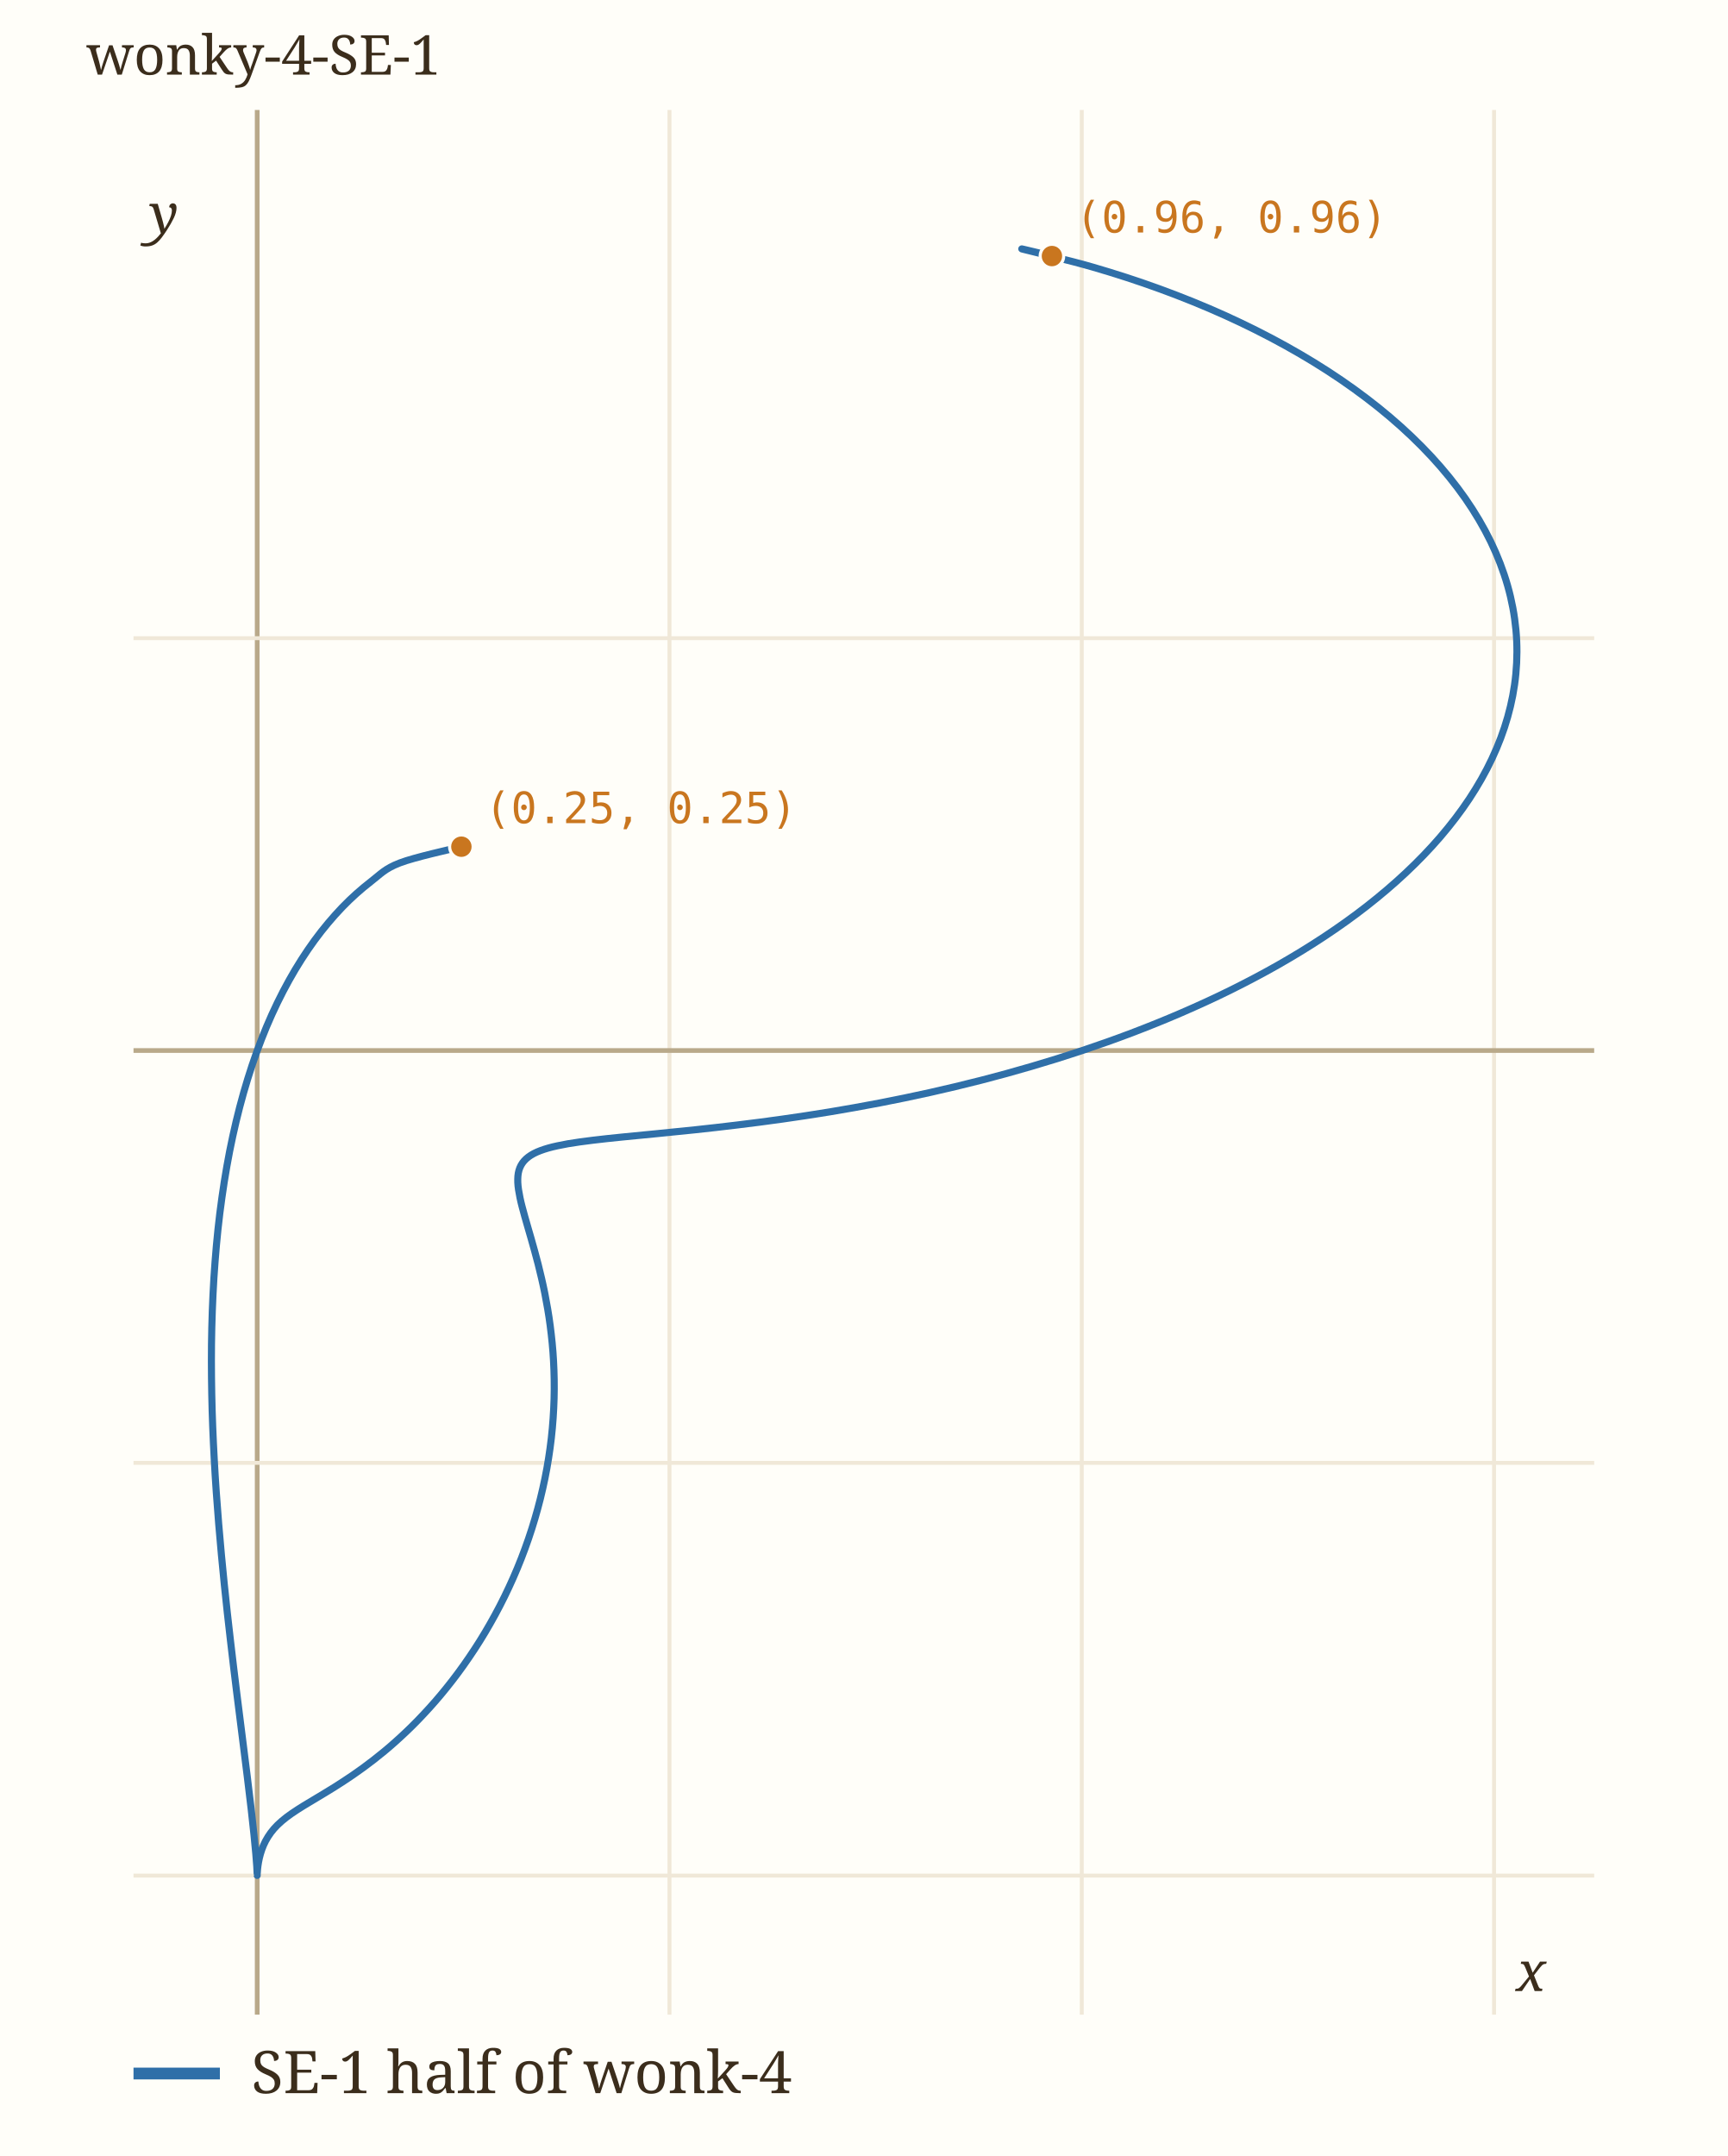
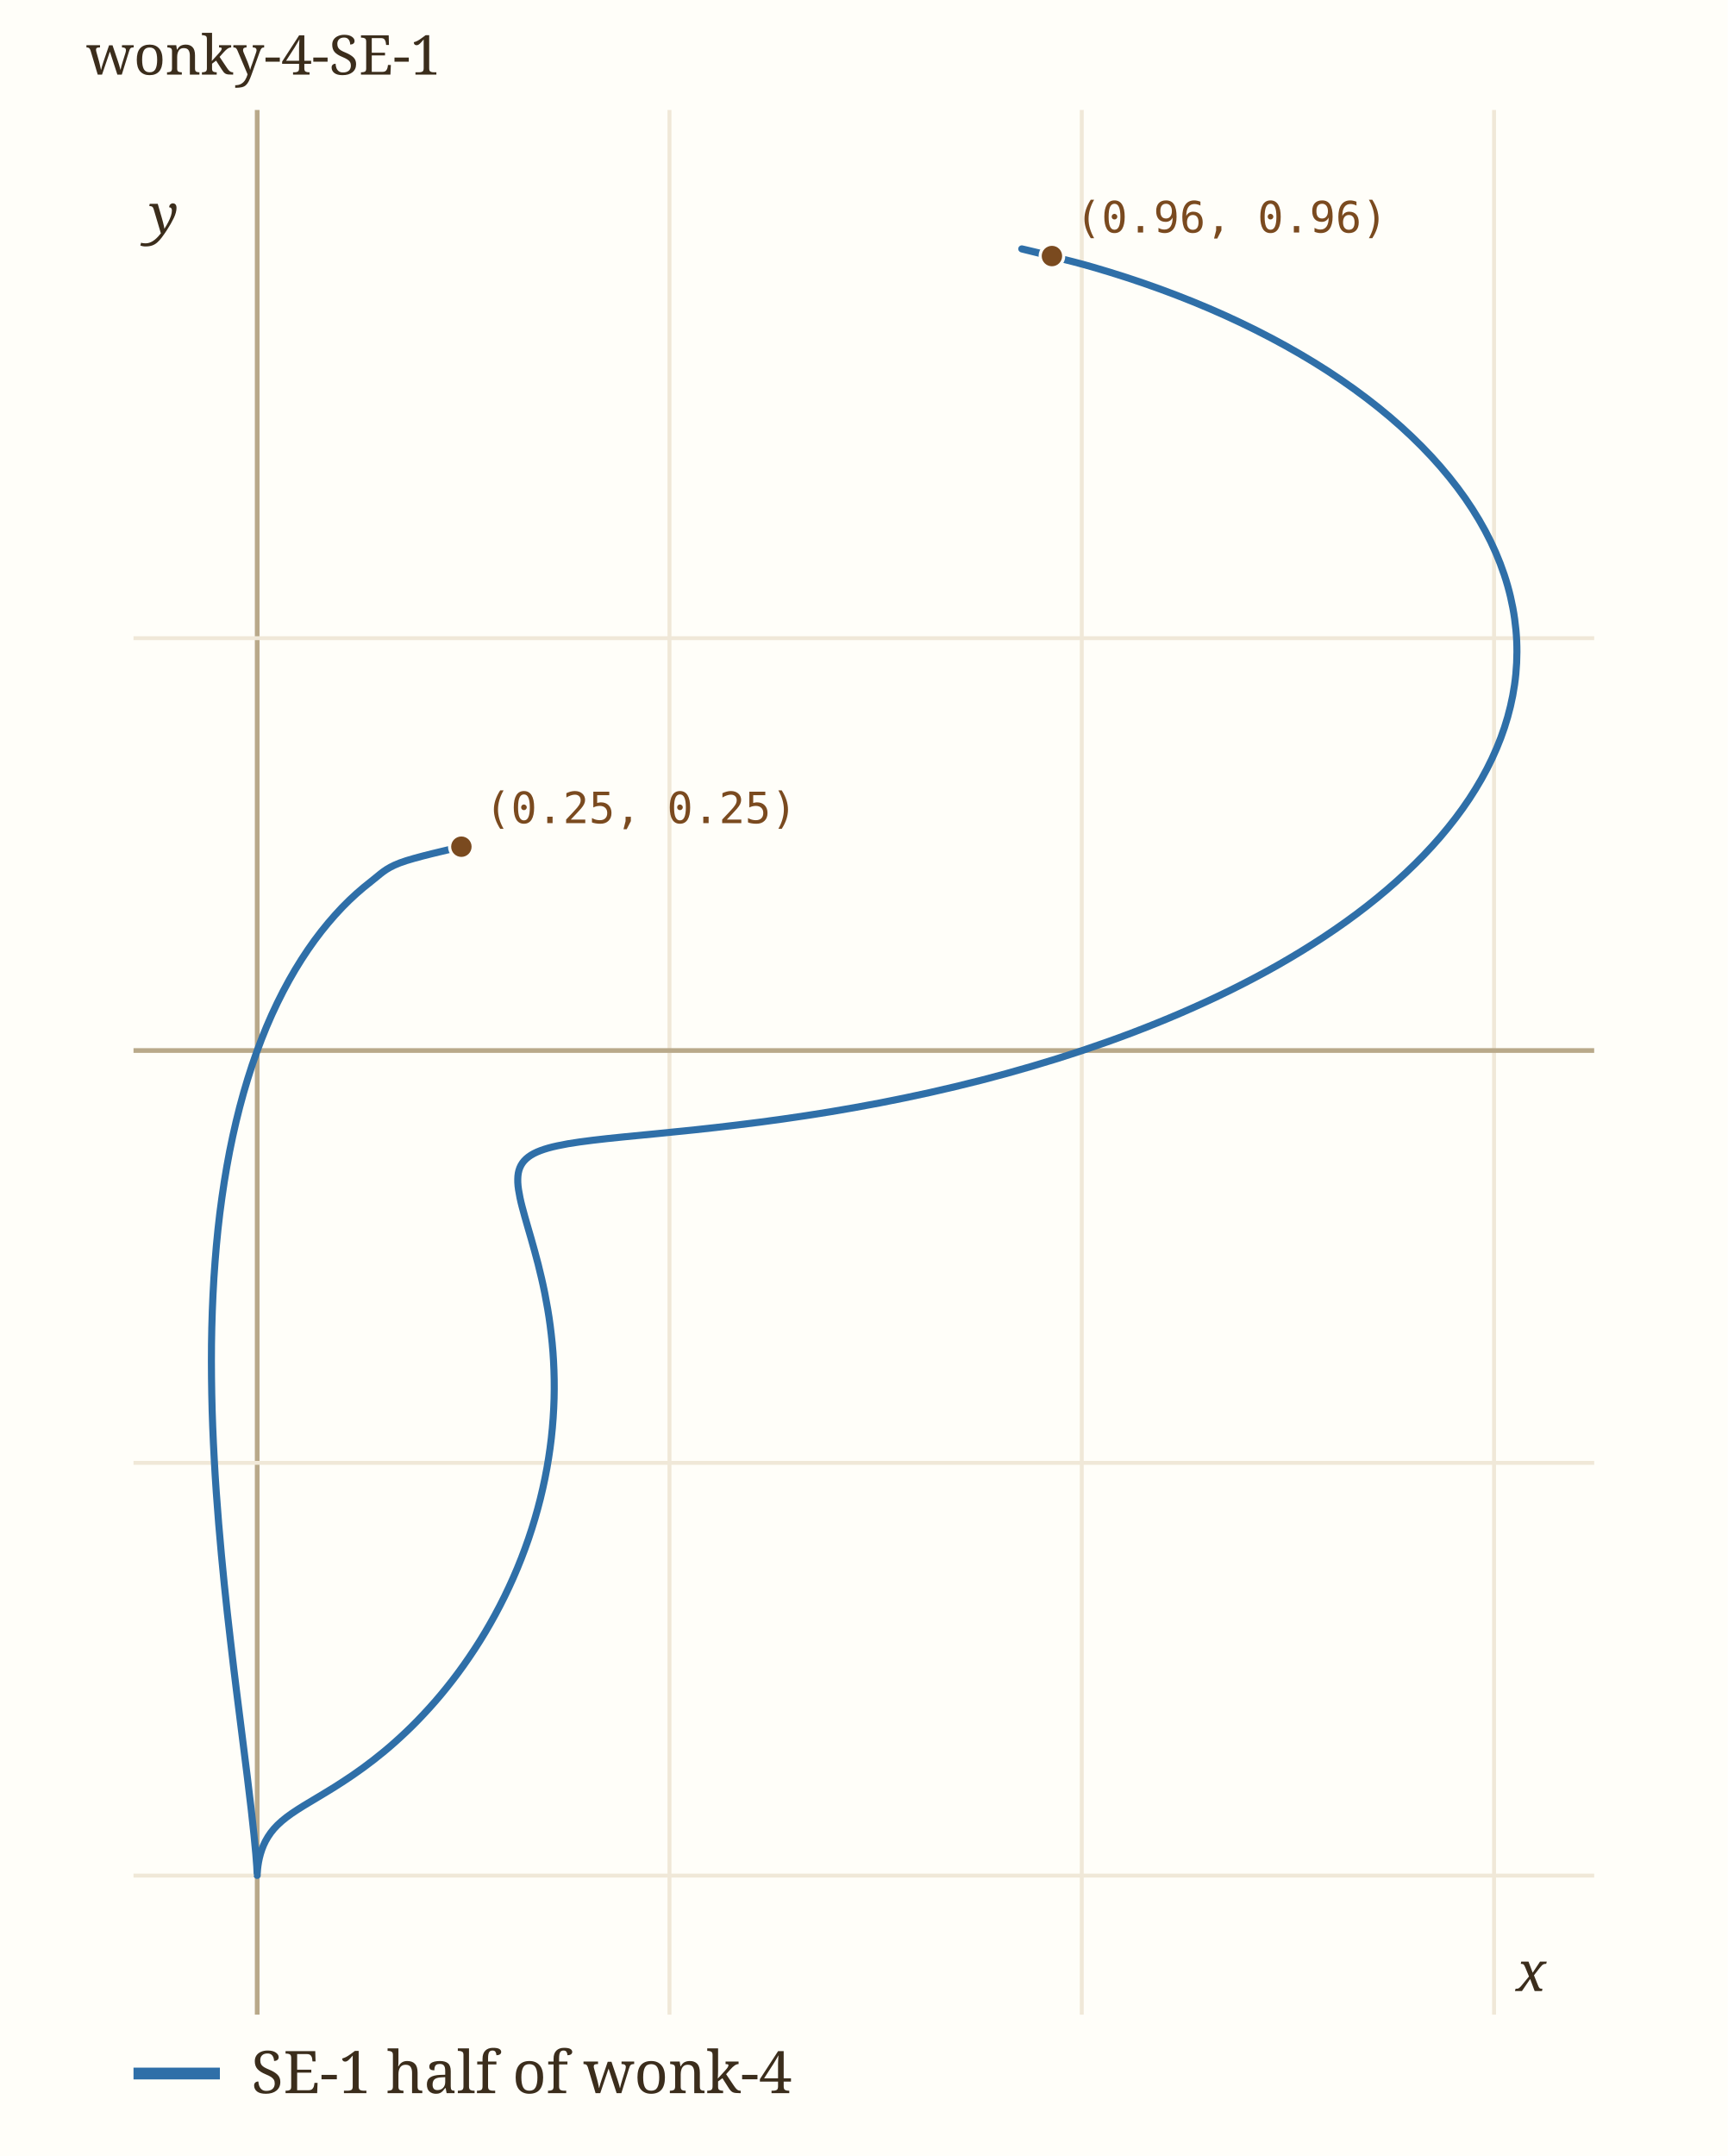
<svg xmlns="http://www.w3.org/2000/svg" viewBox="0 0 440 549" width="440" height="549" role="img" aria-label="wonky-4-SE-1" data-panel="wonky-4-SE-1">
  <rect x="0" y="0" width="440" height="549" fill="#fffef9" />
  <clipPath id="clip-wonky-4-SE-1">
    <rect x="34" y="28" width="372" height="485" />
  </clipPath>
  <g clip-path="url(#clip-wonky-4-SE-1)">
    <line x1="65.5" x2="65.5" y1="28" y2="513" stroke="#b9a98a" stroke-width="1.2" />
    <line x1="170.5" x2="170.5" y1="28" y2="513" stroke="#f0e8d8" stroke-width="1" />
    <text x="170.5" y="527.0" font-family="ui-monospace, Menlo, monospace" font-size="11" fill="#9c8a6a" text-anchor="middle">0.5</text>
    <line x1="275.5" x2="275.5" y1="28" y2="513" stroke="#f0e8d8" stroke-width="1" />
    <text x="275.5" y="527.0" font-family="ui-monospace, Menlo, monospace" font-size="11" fill="#9c8a6a" text-anchor="middle">1</text>
    <line x1="380.5" x2="380.5" y1="28" y2="513" stroke="#f0e8d8" stroke-width="1" />
    <text x="380.5" y="527.0" font-family="ui-monospace, Menlo, monospace" font-size="11" fill="#9c8a6a" text-anchor="middle">1.5</text>
    <line x1="34" x2="406" y1="477.6" y2="477.6" stroke="#f0e8d8" stroke-width="1" />
    <text x="28.0" y="481.6" font-family="ui-monospace, Menlo, monospace" font-size="11" fill="#9c8a6a" text-anchor="end">-1</text>
    <line x1="34" x2="406" y1="372.5" y2="372.5" stroke="#f0e8d8" stroke-width="1" />
    <text x="28.0" y="376.5" font-family="ui-monospace, Menlo, monospace" font-size="11" fill="#9c8a6a" text-anchor="end">-0.5</text>
    <line x1="34" x2="406" y1="267.5" y2="267.5" stroke="#b9a98a" stroke-width="1.2" />
    <line x1="34" x2="406" y1="162.5" y2="162.5" stroke="#f0e8d8" stroke-width="1" />
    <text x="28.0" y="166.5" font-family="ui-monospace, Menlo, monospace" font-size="11" fill="#9c8a6a" text-anchor="end">0.5</text>
    <path d="M117.45,215.59 C114.84,216.28 105.63,218.26 101.80,219.74 C97.97,221.22 96.92,222.59 94.48,224.47 C92.03,226.36 89.54,228.56 87.14,231.05 C84.75,233.55 82.36,236.37 80.10,239.46 C77.84,242.56 75.65,245.97 73.61,249.64 C71.57,253.30 69.64,257.27 67.88,261.45 C66.13,265.64 64.51,270.11 63.08,274.75 C61.64,279.40 60.37,284.30 59.28,289.32 C58.18,294.35 57.27,299.60 56.52,304.92 C55.76,310.24 55.19,315.74 54.77,321.26 C54.34,326.79 54.08,332.44 53.94,338.05 C53.80,343.67 53.82,349.37 53.93,354.98 C54.03,360.59 54.27,366.22 54.57,371.72 C54.86,377.22 55.26,382.68 55.69,387.97 C56.12,393.25 56.62,398.44 57.12,403.42 C57.62,408.39 58.17,413.23 58.70,417.80 C59.22,422.38 59.77,426.78 60.27,430.89 C60.78,435.00 61.28,438.89 61.73,442.48 C62.18,446.08 62.60,449.41 62.98,452.45 C63.35,455.48 63.68,458.23 63.97,460.69 C64.25,463.15 64.49,465.31 64.68,467.20 C64.88,469.08 65.03,470.67 65.14,472.01 C65.26,473.35 65.33,474.39 65.39,475.23 C65.45,476.06 65.47,476.62 65.48,477.01 C65.50,477.39 65.49,477.54 65.50,477.55 C65.50,477.56 65.49,477.37 65.51,477.09 C65.53,476.81 65.55,476.36 65.60,475.86 C65.66,475.37 65.73,474.75 65.85,474.12 C65.97,473.48 66.12,472.77 66.33,472.07 C66.54,471.37 66.78,470.62 67.10,469.90 C67.42,469.18 67.78,468.45 68.23,467.75 C68.67,467.05 69.17,466.36 69.76,465.68 C70.35,465.01 71.01,464.36 71.77,463.71 C72.52,463.06 73.35,462.44 74.28,461.79 C75.21,461.14 76.23,460.50 77.35,459.80 C78.46,459.11 79.67,458.41 80.98,457.62 C82.28,456.83 83.68,456.01 85.17,455.07 C86.66,454.12 88.24,453.12 89.90,451.97 C91.55,450.83 93.30,449.58 95.09,448.18 C96.89,446.78 98.77,445.25 100.66,443.55 C102.55,441.86 104.51,440.02 106.46,438.00 C108.40,435.99 110.39,433.82 112.33,431.49 C114.27,429.16 116.22,426.66 118.08,424.03 C119.95,421.39 121.80,418.59 123.53,415.68 C125.26,412.77 126.94,409.71 128.47,406.58 C130.01,403.44 131.46,400.18 132.75,396.87 C134.04,393.57 135.21,390.17 136.21,386.77 C137.22,383.37 138.08,379.90 138.78,376.47 C139.48,373.04 140.02,369.58 140.41,366.19 C140.79,362.81 141.02,359.43 141.11,356.16 C141.20,352.89 141.14,349.66 140.97,346.56 C140.81,343.46 140.49,340.43 140.12,337.56 C139.75,334.68 139.25,331.91 138.74,329.29 C138.22,326.68 137.62,324.19 137.04,321.87 C136.45,319.54 135.82,317.36 135.25,315.33 C134.68,313.31 134.10,311.44 133.63,309.71 C133.16,307.99 132.72,306.42 132.43,304.99 C132.14,303.56 131.92,302.28 131.87,301.12 C131.83,299.95 131.89,298.94 132.16,298.02 C132.43,297.10 132.85,296.31 133.48,295.60 C134.11,294.89 134.91,294.29 135.94,293.74 C136.97,293.20 138.20,292.75 139.66,292.33 C141.11,291.92 142.78,291.58 144.66,291.24 C146.54,290.91 148.64,290.64 150.95,290.35 C153.25,290.06 155.78,289.81 158.49,289.53 C161.20,289.25 164.12,288.98 167.21,288.68 C170.29,288.37 173.57,288.05 176.99,287.69 C180.41,287.32 184.01,286.93 187.71,286.47 C191.42,286.02 195.28,285.53 199.22,284.97 C203.17,284.41 207.24,283.80 211.36,283.12 C215.48,282.43 219.71,281.69 223.95,280.87 C228.19,280.05 232.51,279.16 236.82,278.20 C241.13,277.23 245.49,276.20 249.81,275.09 C254.13,273.98 258.47,272.79 262.75,271.53 C267.03,270.28 271.26,268.96 275.50,267.55 C279.73,266.13 283.94,264.65 288.16,263.05 C292.38,261.44 296.63,259.74 300.83,257.92 C305.03,256.10 309.24,254.18 313.36,252.14 C317.48,250.10 321.57,247.95 325.54,245.69 C329.52,243.42 333.43,241.04 337.19,238.55 C340.95,236.06 344.62,233.45 348.10,230.73 C351.57,228.01 354.92,225.18 358.04,222.24 C361.16,219.31 364.11,216.26 366.80,213.13 C369.49,209.99 371.98,206.75 374.18,203.43 C376.37,200.11 378.33,196.69 379.96,193.21 C381.59,189.73 382.96,186.17 383.97,182.56 C384.99,178.96 385.70,175.28 386.05,171.59 C386.40,167.89 386.42,164.14 386.07,160.40 C385.72,156.66 385.02,152.88 383.95,149.13 C382.88,145.38 381.44,141.62 379.65,137.92 C377.85,134.22 375.68,130.53 373.17,126.92 C370.65,123.32 367.77,119.75 364.57,116.29 C361.37,112.84 357.81,109.44 353.97,106.18 C350.13,102.92 345.95,99.75 341.53,96.73 C337.12,93.72 332.39,90.82 327.47,88.09 C322.55,85.36 317.36,82.76 312.04,80.35 C306.71,77.94 301.15,75.69 295.52,73.63 C289.88,71.57 284.06,69.68 278.22,67.99 C272.38,66.29 262.20,63.92 260.47,63.45 C258.74,62.98 266.62,64.90 267.85,65.19" fill="none" stroke="#2f6fa8" stroke-width="1.8" stroke-linecap="round" data-path="wonky-4-SE-1" />
-     <circle cx="117.5" cy="215.6" r="3" fill="#c9761f" stroke="#fffef9" stroke-width="0.8" />
-     <text x="123.5" y="209.6" font-family="ui-monospace, Menlo, monospace" font-size="11" fill="#c9761f">(0.25, 0.25)</text>
-     <circle cx="267.9" cy="65.2" r="3" fill="#c9761f" stroke="#fffef9" stroke-width="0.8" />
-     <text x="273.9" y="59.2" font-family="ui-monospace, Menlo, monospace" font-size="11" fill="#c9761f">(0.96, 0.96)</text>
+     <circle cx="117.5" cy="215.6" r="3" fill="#7a4a1f" stroke="#fffef9" stroke-width="0.8" />
+     <text x="123.5" y="209.6" font-family="ui-monospace, Menlo, monospace" font-size="11" fill="#7a4a1f">(0.25, 0.25)</text>
+     <circle cx="267.9" cy="65.2" r="3" fill="#7a4a1f" stroke="#fffef9" stroke-width="0.8" />
+     <text x="273.9" y="59.2" font-family="ui-monospace, Menlo, monospace" font-size="11" fill="#7a4a1f">(0.96, 0.96)</text>
  </g>
  <text x="386.1" y="507.0" font-family="Georgia, serif" font-size="14" font-style="italic" fill="#3b2d1c">x</text>
  <text x="38.0" y="59.4" font-family="Georgia, serif" font-size="14" font-style="italic" fill="#3b2d1c">y</text>
  <text x="22" y="19" font-family="Georgia, serif" font-size="14" fill="#3b2d1c">wonky-4-SE-1</text>
  <line x1="34" x2="56" y1="528" y2="528" stroke="#2f6fa8" stroke-width="3" />
  <text x="64" y="533" font-family="Georgia, serif" font-size="15" fill="#3b2d1c">SE-1 half of wonk-4</text>
</svg>
